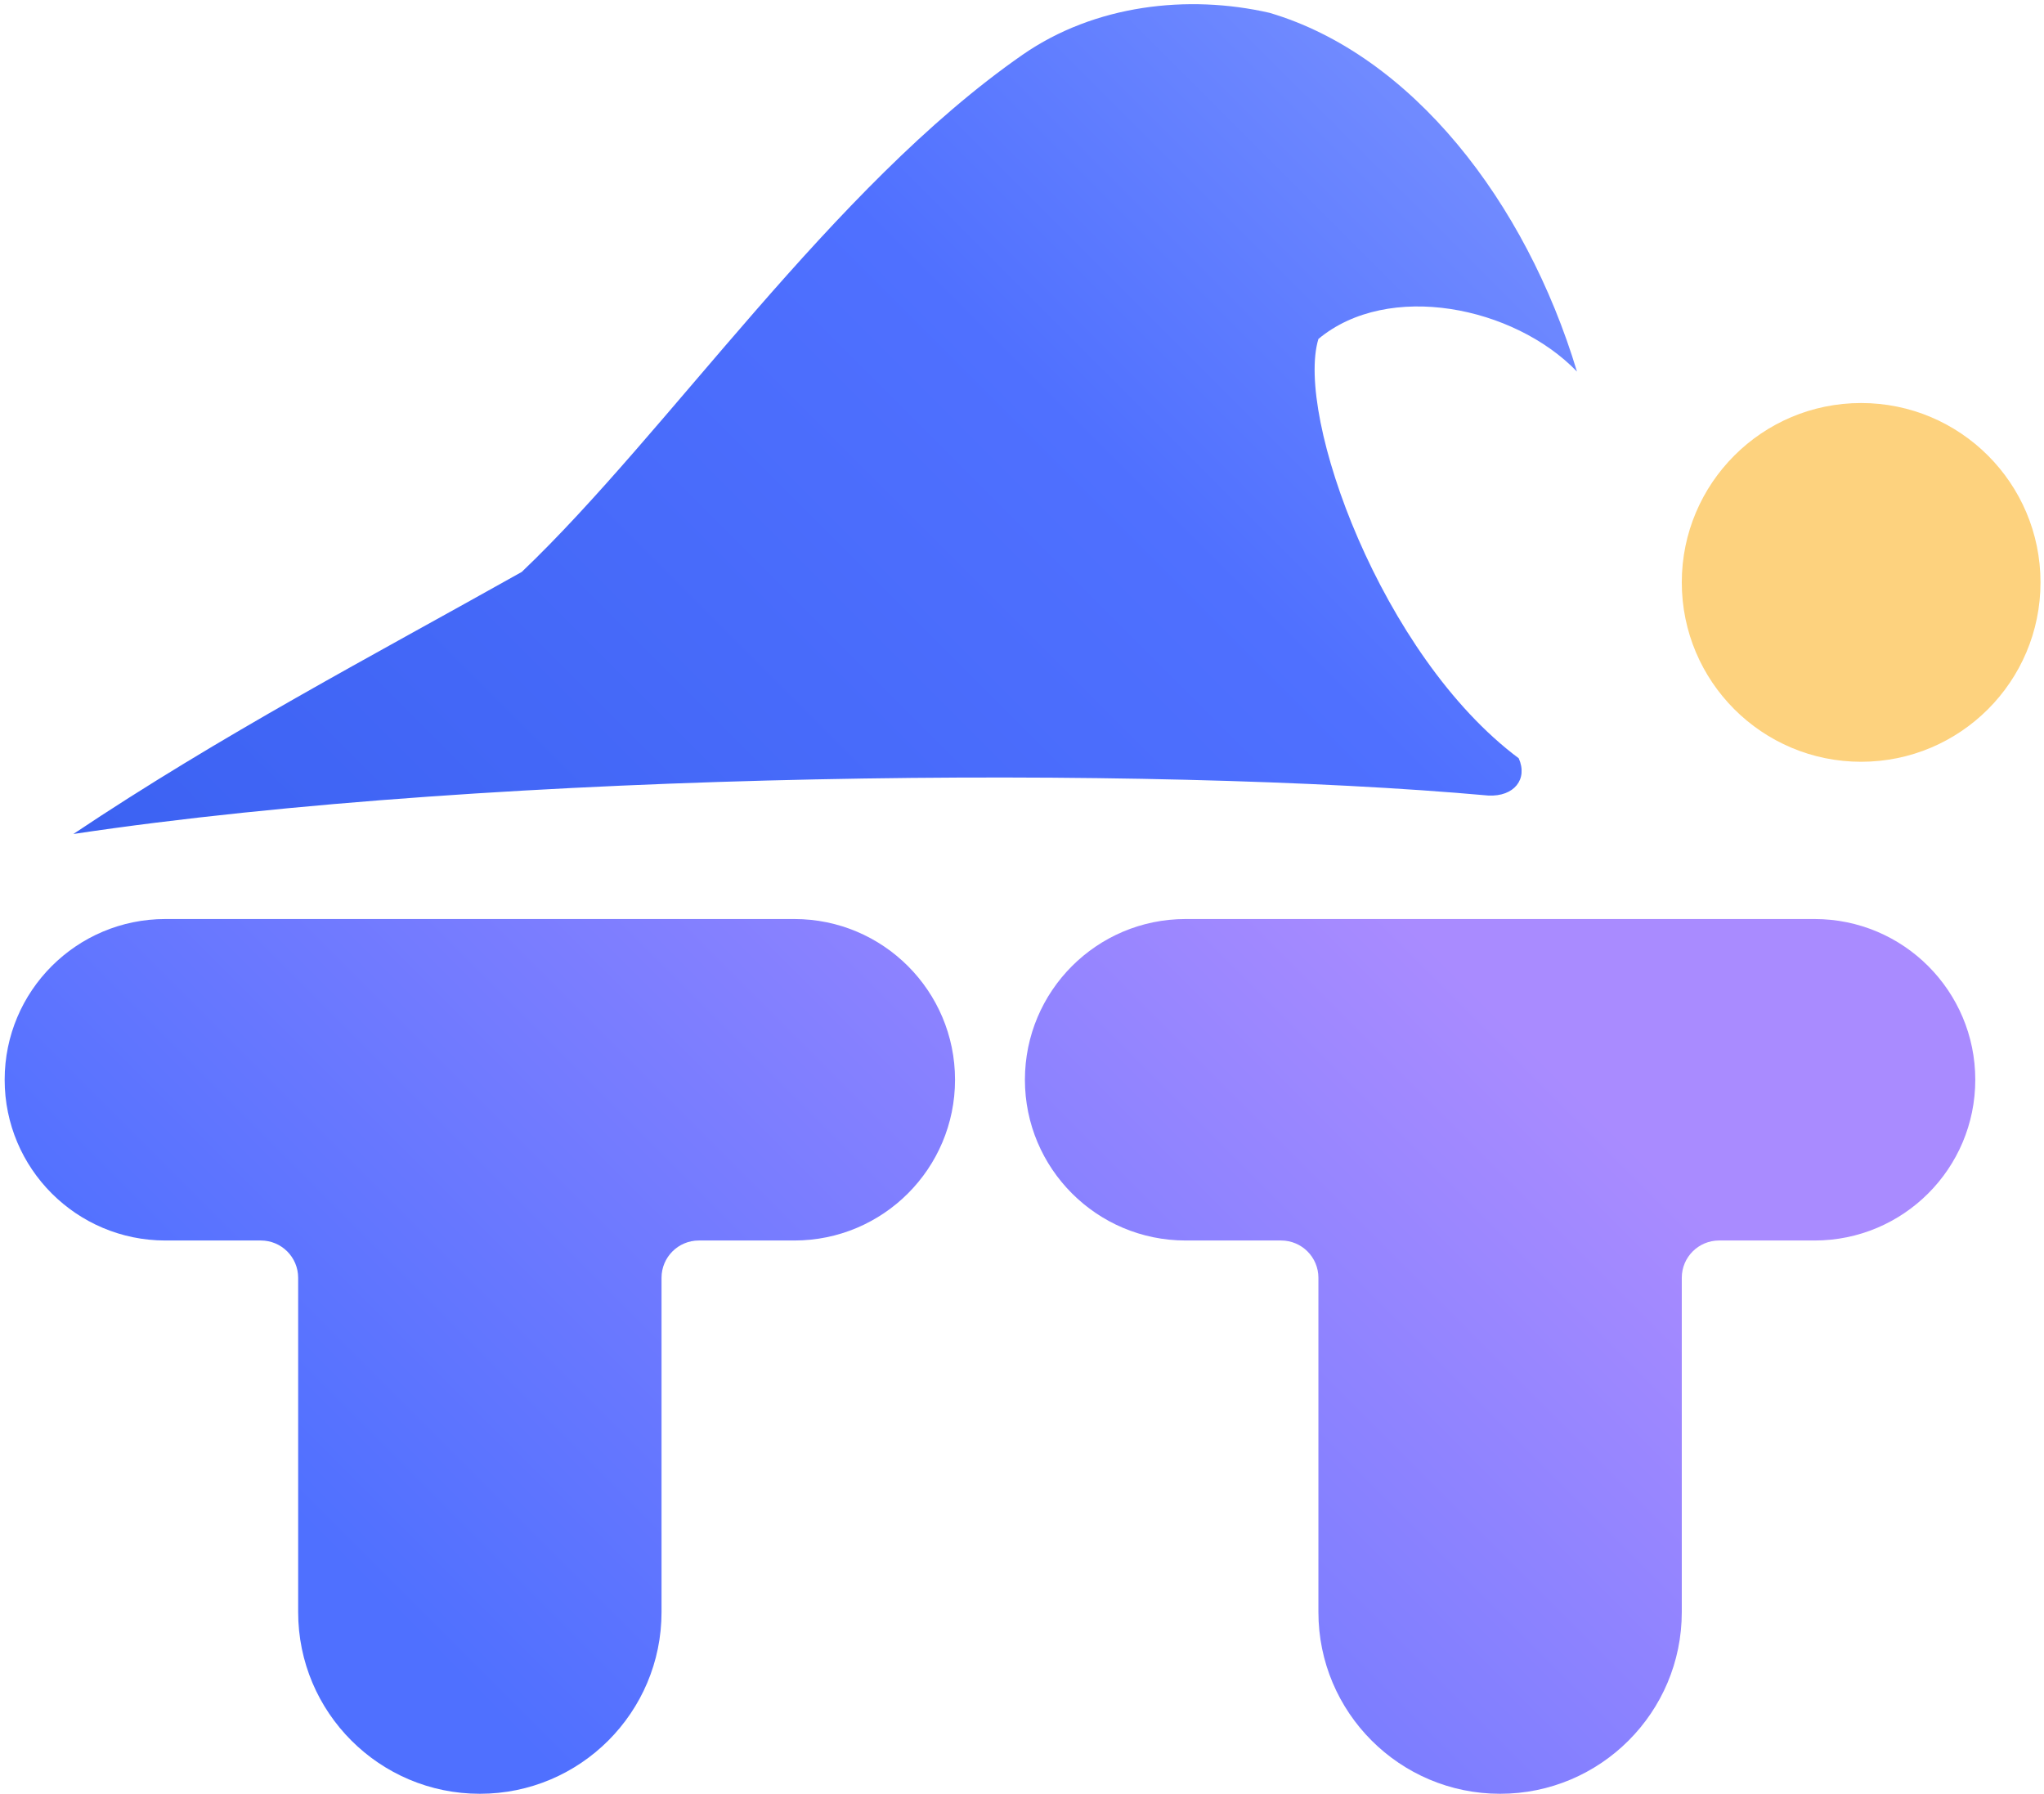
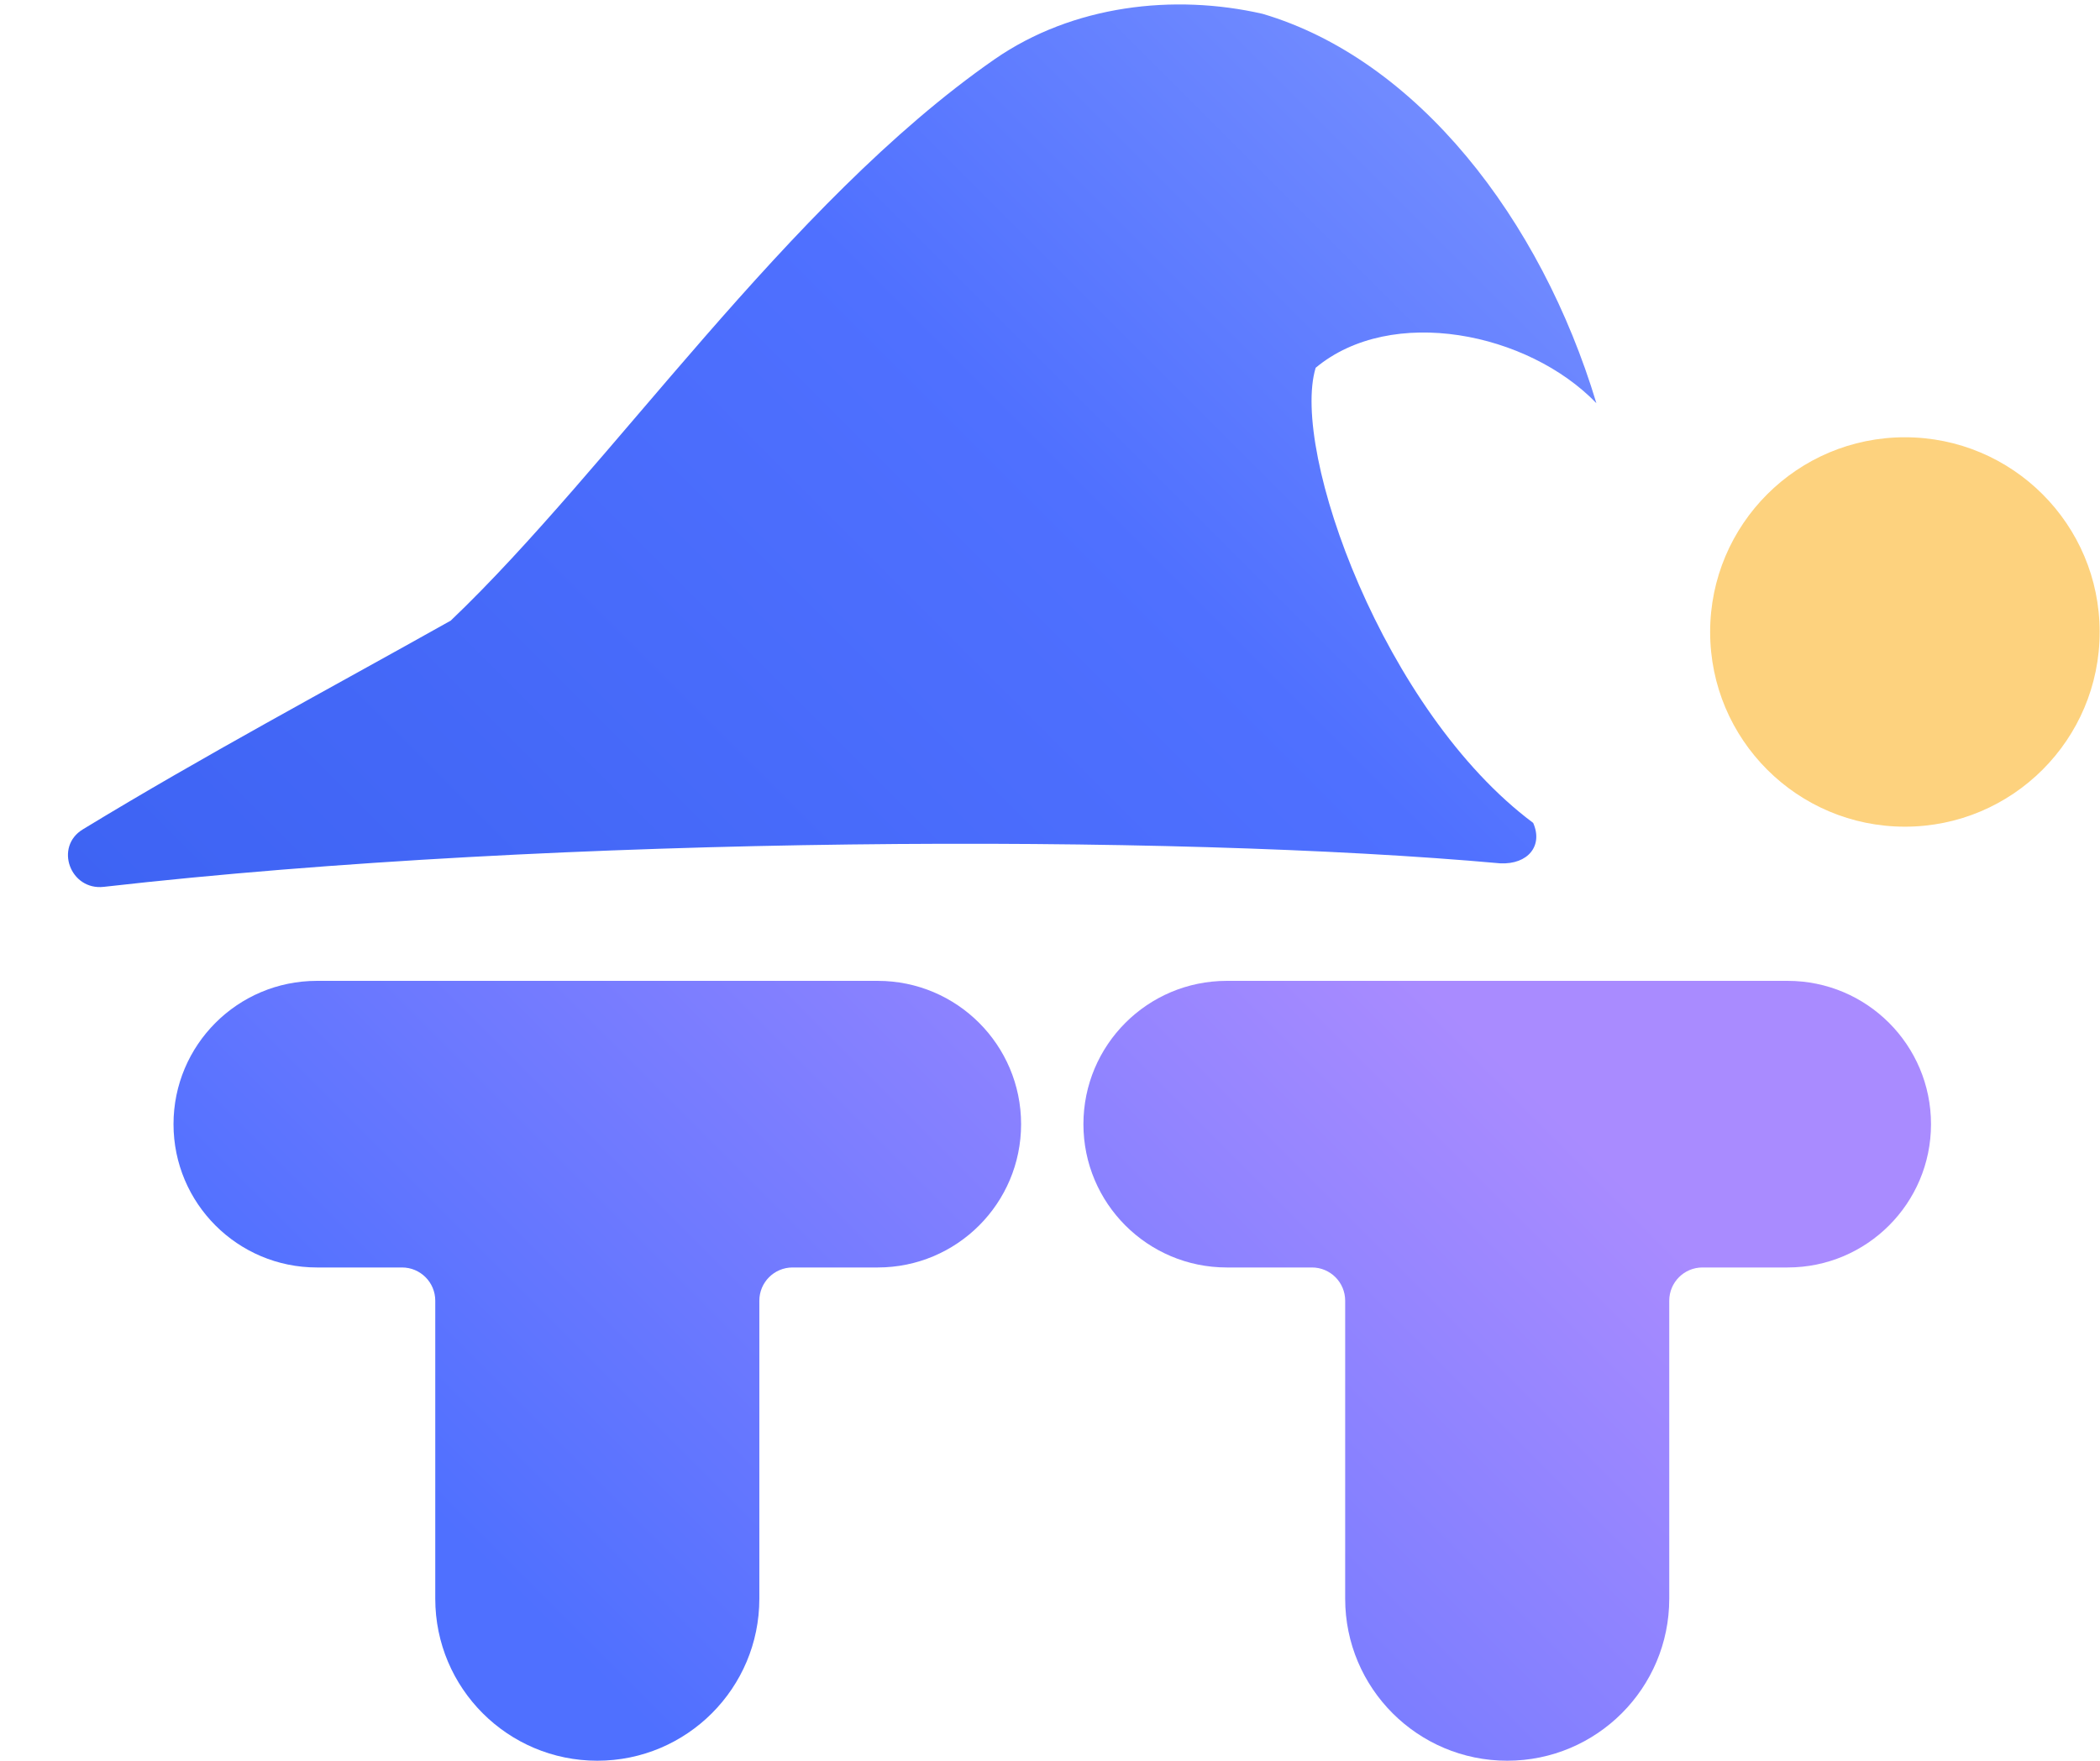
- <svg xmlns="http://www.w3.org/2000/svg" viewBox="0 0 175.5 154" width="175.5" height="154" role="img" aria-label="TT Wizard 심볼">
+ <svg xmlns="http://www.w3.org/2000/svg" viewBox="0 0 186 156" width="186" height="156" role="img" aria-label="TT Wizard 심볼">
  <defs>
-     <linearGradient id="stt" gradientUnits="userSpaceOnUse" x1="92.93" y1="618.02" x2="215.07" y2="495.87">
+     <linearGradient id="stt" gradientUnits="userSpaceOnUse" x1="95.51" y1="610.13" x2="207.89" y2="497.76">
      <stop offset="0" stop-color="#4F70FF" />
      <stop offset="0.2" stop-color="#4F70FF" />
      <stop offset="0.8" stop-color="#A98BFF" />
      <stop offset="1" stop-color="#A98BFF" />
    </linearGradient>
-     <linearGradient id="shat" gradientUnits="userSpaceOnUse" x1="89.78" y1="525.88" x2="189.72" y2="425.92">
+     <linearGradient id="shat" gradientUnits="userSpaceOnUse" x1="71.51" y1="528.11" x2="183.46" y2="416.17">
      <stop offset="0" stop-color="#3C62F2" />
      <stop offset=".6" stop-color="#4F70FF" />
      <stop offset="1" stop-color="#7E95FF" />
    </linearGradient>
    <clipPath id="shatclip">
-       <path d="M75.3 512.1C88 503.6 100.8 496.9 113.8 489.6C126.4 477.6 140.4 456.6 156.8 445.2C163 440.9 171 440 178 441.6C190.2 445.2 200 457.8 204.4 472.4C199 466.8 188.2 464.6 182.2 469.6C180.2 476.2 187.6 496.8 199.4 505.6C200.2 507.4 199 508.9 196.8 508.8C168 506.2 112 506.6 75.3 512.1Z" />
+       <path d="M65.841 505.975C76.604 499.423 87.446 493.644 98.422 487.484C112.534 474.044 128.214 450.524 146.582 437.756C153.526 432.94 162.486 431.932 170.326 433.724C183.99 437.756 194.966 451.868 199.894 468.22C193.846 461.948 181.75 459.484 175.03 465.084C172.79 472.476 181.078 495.548 194.294 505.404C195.19 507.42 193.846 509.1 191.382 508.988C162.217 506.356 108.166 506.468 67.689 511.071C64.721 511.407 63.288 507.521 65.841 505.975Z" />
    </clipPath>
  </defs>
-   <g transform="translate(-69 -440.5)">
-     <path d="M75.3 512.1C88 503.6 100.8 496.9 113.8 489.6C126.4 477.6 140.4 456.6 156.8 445.2C163 440.9 171 440 178 441.6C190.2 445.2 200 457.8 204.4 472.4C199 466.8 188.2 464.6 182.2 469.6C180.2 476.2 187.6 496.8 199.4 505.6C200.2 507.4 199 508.9 196.8 508.8C168 506.2 112 506.6 75.3 512.1Z" fill="url(#shat)" />
-     <path d="M83.2 519.4H137.2A13.8 13.8 0 0 1 137.2 547H129A3.2 3.2 0 0 0 125.8 550.2V578.9A15.6 15.6 0 0 1 94.6 578.9V550.2A3.2 3.2 0 0 0 91.4 547H83.2A13.8 13.8 0 0 1 83.2 519.4ZM170.8 519.4H224.8A13.8 13.8 0 0 1 224.8 547H216.6A3.2 3.2 0 0 0 213.4 550.2V578.9A15.6 15.6 0 0 1 182.2 578.9V550.2A3.2 3.2 0 0 0 179 547H170.8A13.8 13.8 0 0 1 170.8 519.4Z" fill="url(#stt)" />
-     <circle cx="228.8" cy="490.5" r="15.4" fill="#FDD27E" />
+   <g transform="translate(-58.5 -432.5)">
+     <path d="M65.841 505.975C76.604 499.423 87.446 493.644 98.422 487.484C112.534 474.044 128.214 450.524 146.582 437.756C153.526 432.94 162.486 431.932 170.326 433.724C183.99 437.756 194.966 451.868 199.894 468.22C193.846 461.948 181.75 459.484 175.03 465.084C172.79 472.476 181.078 495.548 194.294 505.404C195.19 507.42 193.846 509.1 191.382 508.988C162.217 506.356 108.166 506.468 67.689 511.071C64.721 511.407 63.288 507.521 65.841 505.975Z" fill="url(#shat)" />
+     <path d="M86.564 519.4H136.244A12.695 12.695 0 0 1 136.244 544.792H128.7A2.944 2.944 0 0 0 125.756 547.736V574.14A14.35 14.35 0 0 1 97.052 574.14V547.736A2.944 2.944 0 0 0 94.108 544.792H86.564A12.695 12.695 0 0 1 86.564 519.4ZM167.156 519.4H216.836A12.695 12.695 0 0 1 216.836 544.792H209.292A2.944 2.944 0 0 0 206.348 547.736V574.14A14.351 14.351 0 0 1 177.644 574.14V547.736A2.944 2.944 0 0 0 174.7 544.792H167.156A12.695 12.695 0 0 1 167.156 519.4Z" fill="url(#stt)" />
+     <circle cx="227.22" cy="488.49" r="17.25" fill="#FDD27E" />
  </g>
</svg>
